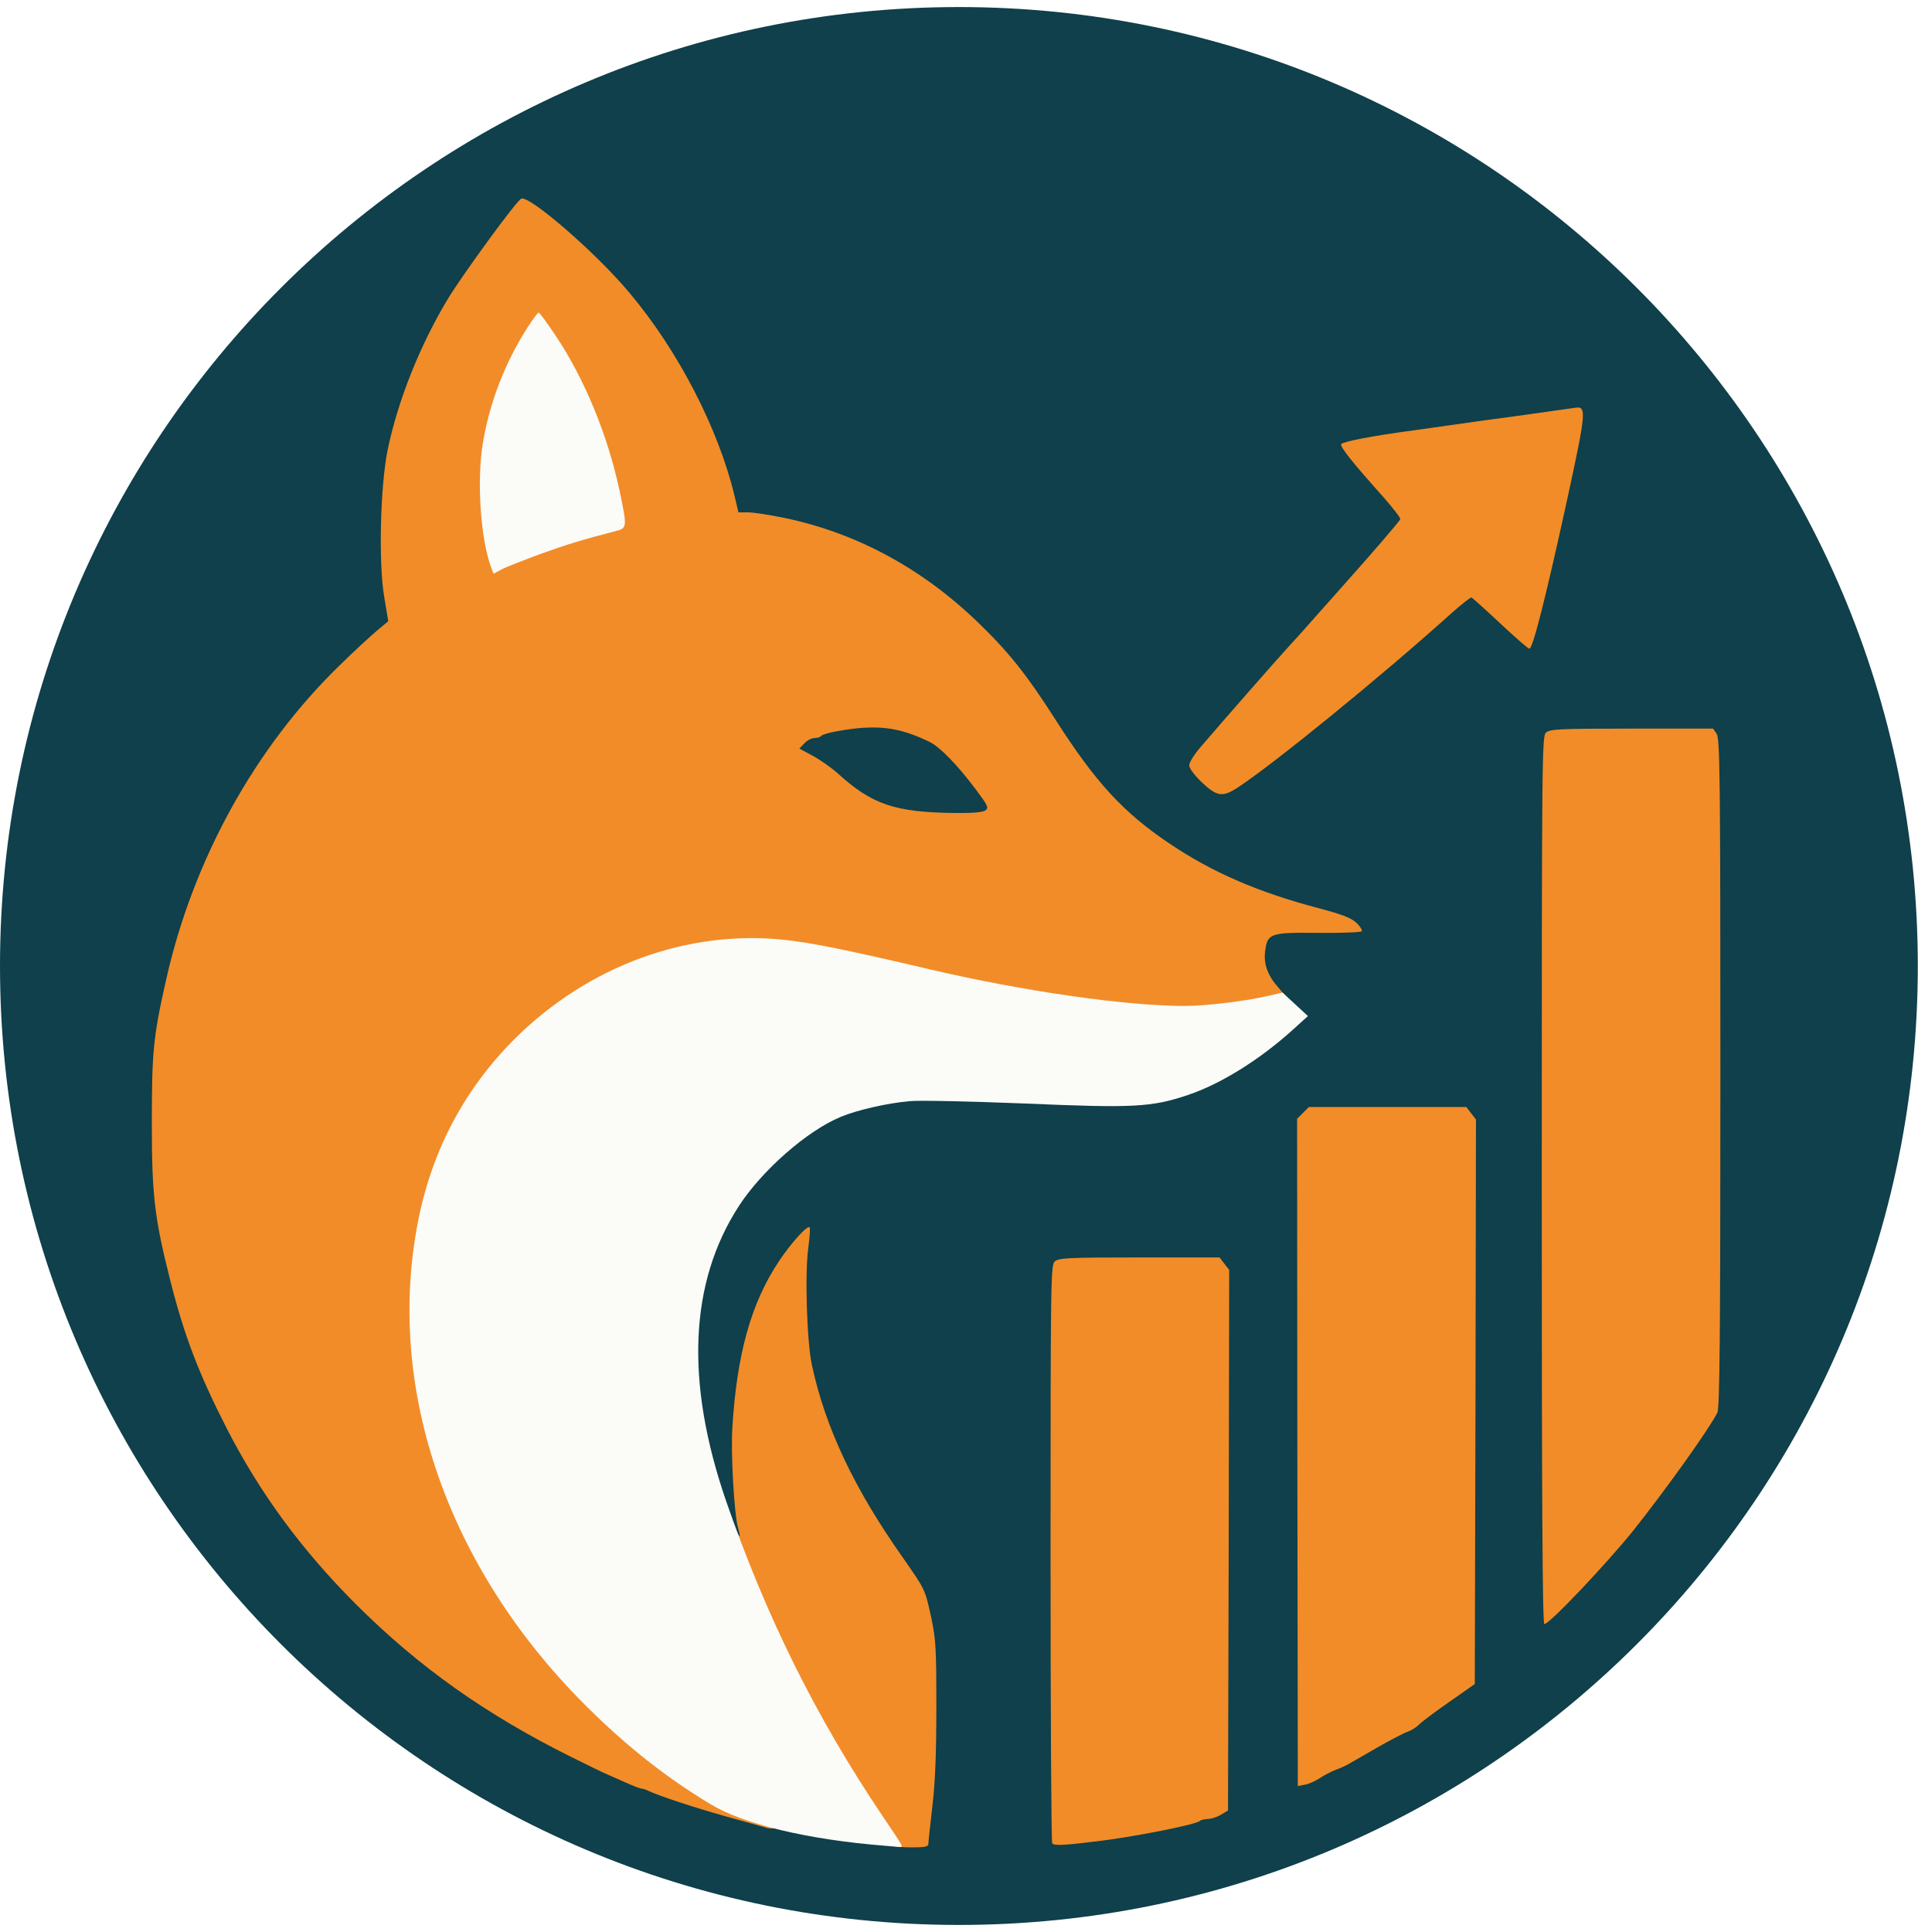
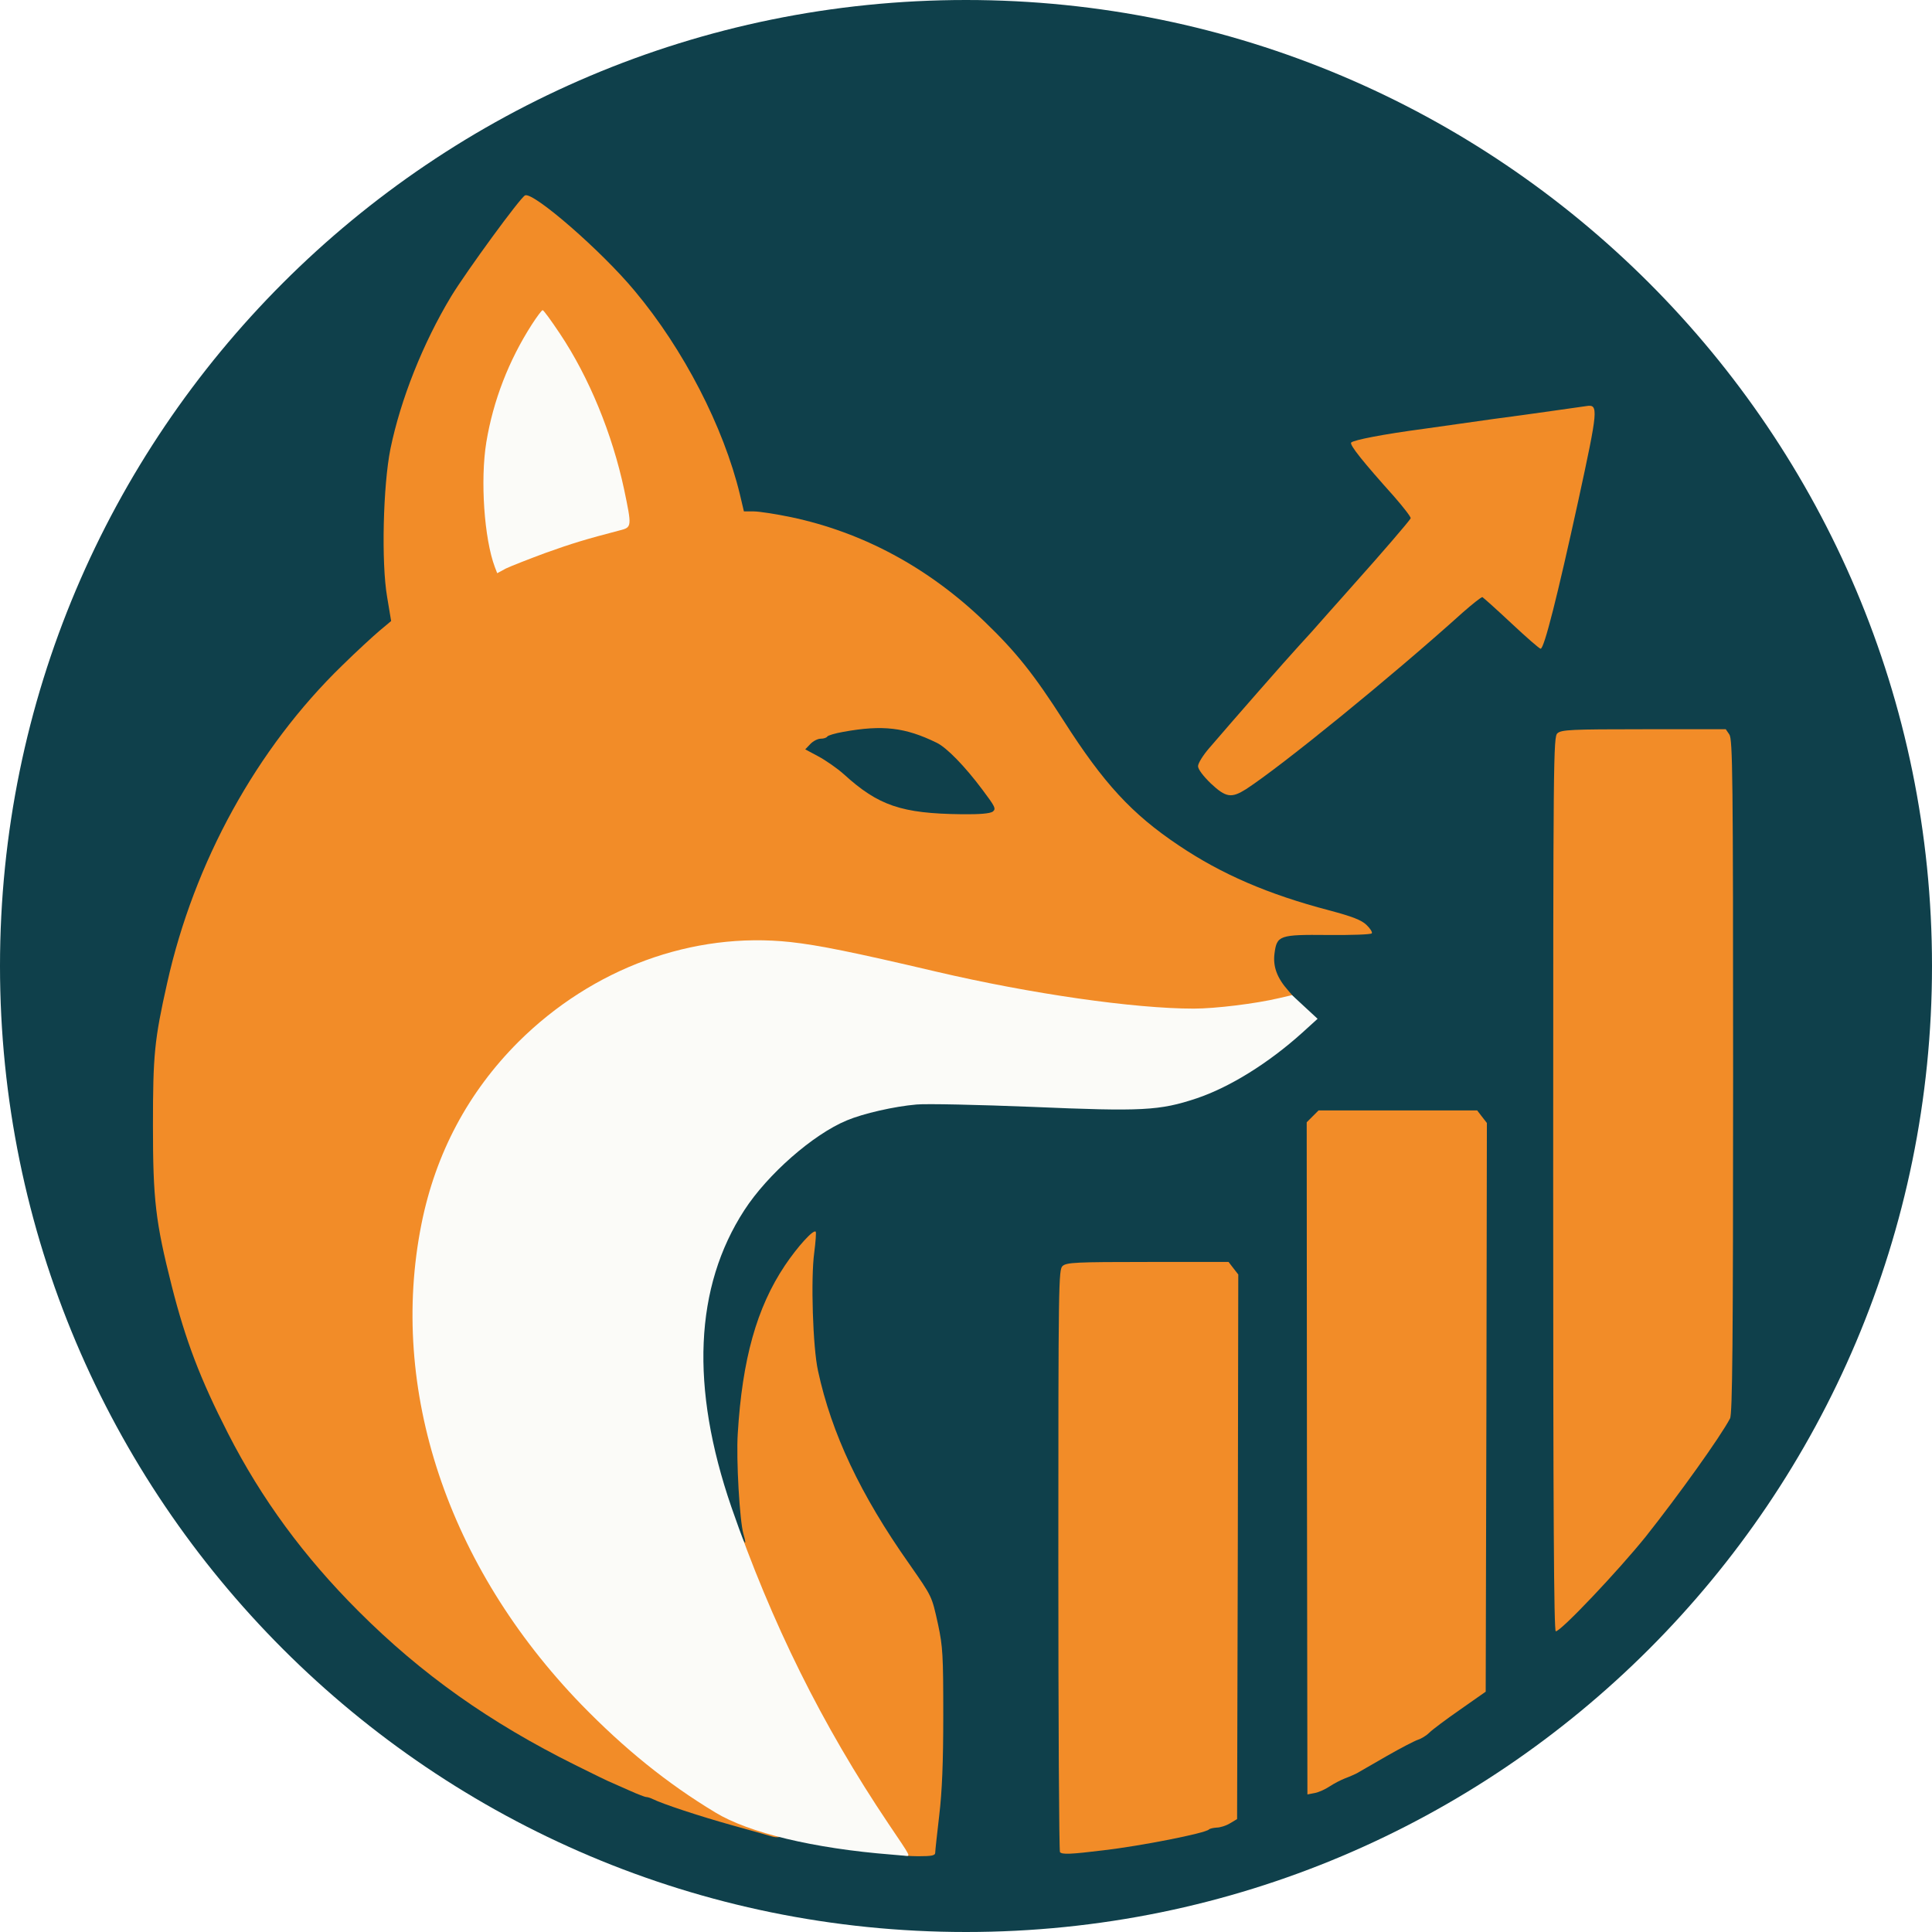
- <svg xmlns="http://www.w3.org/2000/svg" width="816" height="822" viewBox="0 0 8160 8220" preserveAspectRatio="xMidYMid meet">
+ <svg xmlns="http://www.w3.org/2000/svg" width="816" height="816" viewBox="0 0 8160 8160" preserveAspectRatio="xMidYMid meet">
  <description>Tool from Plan Your Team, Plan Your Time</description>
  <g id="Fondo azul gasolina" fill="#0F404B" style="transform: none;">
-     <circle cx="4080" cy="4110" r="4080" />
+     <circle cx="4080" cy="4080" r="4080" />
  </g>
-   <g transform="translate(-150,150)">
+   <g transform="translate(-150,130)">
    <g id="Zona naranja" fill="#F28C28" style="transform: none;">
      <g style="transform: none;">
        <path id="Cabeza zorro" d="M3405 7625 c-5 -2 -77 -22 -160 -45 -140 -39 -297 -91 -337 -111 -10 -5 -23 -9 -28 -9 -6 0 -37 -12 -68 -26 -31 -14 -66 -29 -77 -34 -11 -4 -81 -38 -155 -75 -362 -180 -649 -383 -916 -650 -230 -230 -409 -473 -551 -751 -117 -229 -179 -391 -238 -624 -68 -269 -79 -363 -79 -675 0 -299 6 -363 60 -603 114 -511 378 -991 740 -1342 60 -59 131 -124 157 -146 l49 -41 -17 -102 c-25 -145 -17 -471 14 -625 43 -209 137 -446 257 -645 64 -105 293 -419 312 -426 36 -14 323 235 463 404 206 246 375 574 444 859 l17 72 42 0 c22 0 93 11 156 24 304 64 581 213 818 441 134 129 209 223 335 420 168 263 287 393 486 526 180 121 376 206 635 274 98 26 136 41 157 61 16 15 26 31 23 36 -3 5 -87 8 -186 7 -205 -2 -215 2 -225 78 -7 55 10 103 59 158 22 25 39 47 37 49 -6 6 -158 34 -242 46 -269 35 -777 -21 -1312 -146 -540 -127 -667 -145 -842 -125 -633 73 -1146 554 -1273 1191 -33 169 -44 331 -32 483 36 436 202 853 490 1236 260 345 719 720 957 783 67 17 85 26 85 40 0 17 -26 23 -55 13z m938 -4327 c15 -12 10 -21 -44 -93 -74 -99 -151 -178 -193 -198 -133 -65 -228 -76 -394 -46 -34 6 -65 15 -68 20 -3 5 -15 9 -28 9 -12 0 -32 10 -44 23 l-21 22 56 30 c30 16 79 50 107 75 146 133 244 166 497 169 78 1 120 -3 132 -11z m-1916 -1124 c109 -39 171 -58 309 -94 l42 -10 -23 -108 c-46 -218 -142 -455 -256 -632 l-53 -83 -23 29 c-36 46 -119 221 -147 312 -59 188 -70 389 -31 557 20 83 22 88 44 80 9 -3 71 -26 138 -51z" />
        <path id="Cola en el cuello" d="M3944 7702 c-6 -4 -42 -54 -81 -112 -308 -464 -588 -1047 -617 -1290 -5 -44 -4 -43 21 23 27 70 40 85 23 26 -16 -55 -31 -315 -24 -424 19 -314 80 -532 199 -710 53 -79 120 -153 130 -143 3 2 0 42 -6 89 -15 109 -6 400 16 499 57 264 179 523 385 815 98 141 95 134 122 256 20 94 22 130 22 384 0 199 -5 321 -17 422 -9 78 -17 149 -17 158 0 12 -14 15 -72 15 -40 0 -78 -4 -84 -8z" />
        <path id="Columna 1" d="M4627 7693 c-4 -3 -7 -558 -7 -1233 0 -1176 1 -1228 18 -1243 17 -15 56 -17 360 -17 l341 0 20 26 21 27 -2 1150 -3 1150 -30 18 c-16 10 -42 18 -56 18 -14 1 -29 4 -33 8 -15 16 -290 70 -446 88 -139 17 -173 18 -183 8z" />
        <path id="Columna 2" d="M5670 6030 l-1 -1420 25 -25 25 -25 335 0 335 0 20 26 21 27 -2 1201 -3 1201 -107 75 c-59 41 -118 85 -131 98 -13 13 -35 26 -48 30 -13 4 -73 35 -134 70 -60 35 -117 67 -125 72 -8 4 -30 14 -49 21 -18 7 -47 22 -65 34 -18 12 -46 25 -63 28 l-31 6 -2 -1419z" />
        <path id="Columna 3" d="M6710 4872 c0 -1817 1 -1890 18 -1905 17 -15 57 -17 365 -17 l346 0 15 22 c14 20 16 174 16 1444 0 1125 -3 1427 -13 1445 -41 78 -218 325 -356 499 -115 143 -358 400 -380 400 -8 0 -11 -498 -11 -1888z" />
        <path id="Flecha" d="M5264 3179 c-32 -31 -54 -60 -54 -73 0 -12 21 -46 47 -76 101 -118 329 -378 377 -430 28 -30 83 -91 121 -135 39 -44 93 -104 120 -135 104 -116 230 -262 233 -271 2 -5 -30 -46 -70 -92 -129 -144 -190 -219 -181 -228 12 -11 135 -35 308 -58 83 -12 213 -30 290 -41 77 -10 192 -26 255 -35 63 -9 127 -18 141 -20 51 -8 49 13 -35 400 -88 402 -144 625 -159 625 -5 0 -60 -48 -123 -107 -64 -60 -119 -109 -123 -111 -4 -1 -41 28 -83 65 -303 273 -763 647 -915 746 -62 39 -85 36 -149 -24z" />
      </g>
    </g>
    <g id="Zonas blancas" fill="#FBFBF8" style="transform: none;">
      <g style="transform: none;">
        <path id="Oreja zorro" d="M2240 2265 c-45 -120 -62 -367 -36 -527 29 -176 95 -346 192 -497 22 -34 42 -61 46 -61 4 0 36 44 72 98 124 185 222 425 272 659 33 158 33 160 -18 173 -142 37 -202 55 -316 96 -70 26 -144 55 -165 65 l-37 20 -10 -26z" />
        <path id="Cuello y boca zorro" d="M3915 7703 c-329 -26 -603 -92 -744 -178 -204 -123 -384 -269 -566 -456 -565 -584 -814 -1332 -675 -2029 60 -300 198 -558 410 -770 313 -311 736 -466 1150 -421 117 13 262 42 615 125 402 94 836 156 1087 156 91 0 262 -21 359 -44 l56 -13 54 50 54 50 -65 59 c-142 128 -306 230 -446 277 -156 52 -229 56 -695 36 -226 -9 -446 -14 -488 -10 -94 8 -225 38 -294 67 -143 59 -335 228 -433 379 -211 325 -229 748 -55 1254 171 493 382 919 665 1340 96 142 92 135 69 133 -10 -1 -36 -3 -58 -5z" />
      </g>
    </g>
  </g>
</svg>
